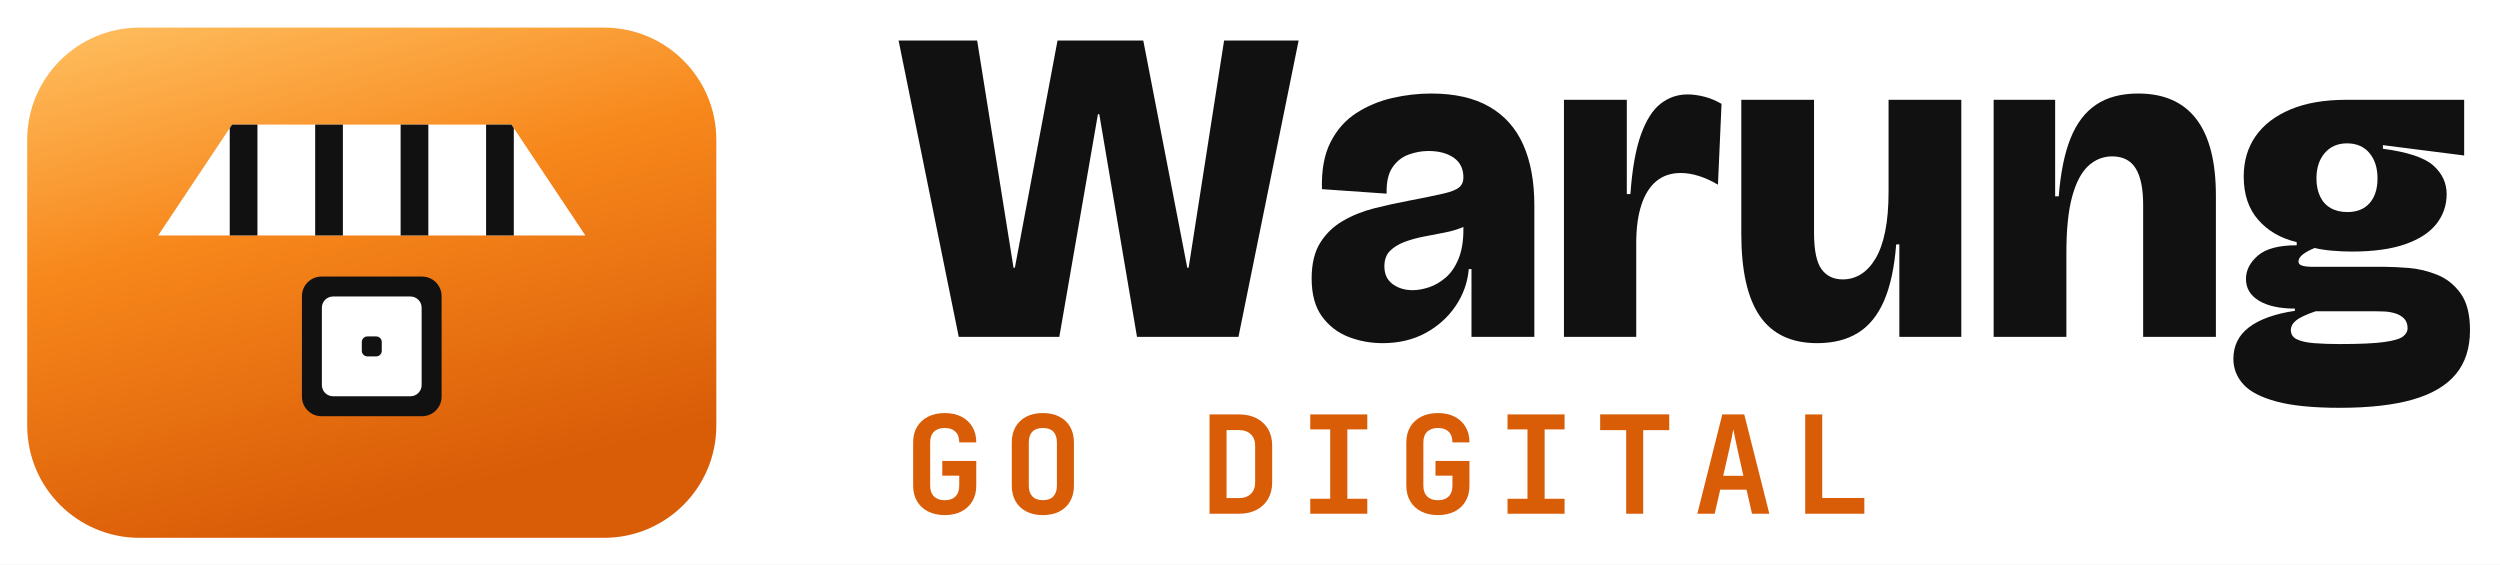
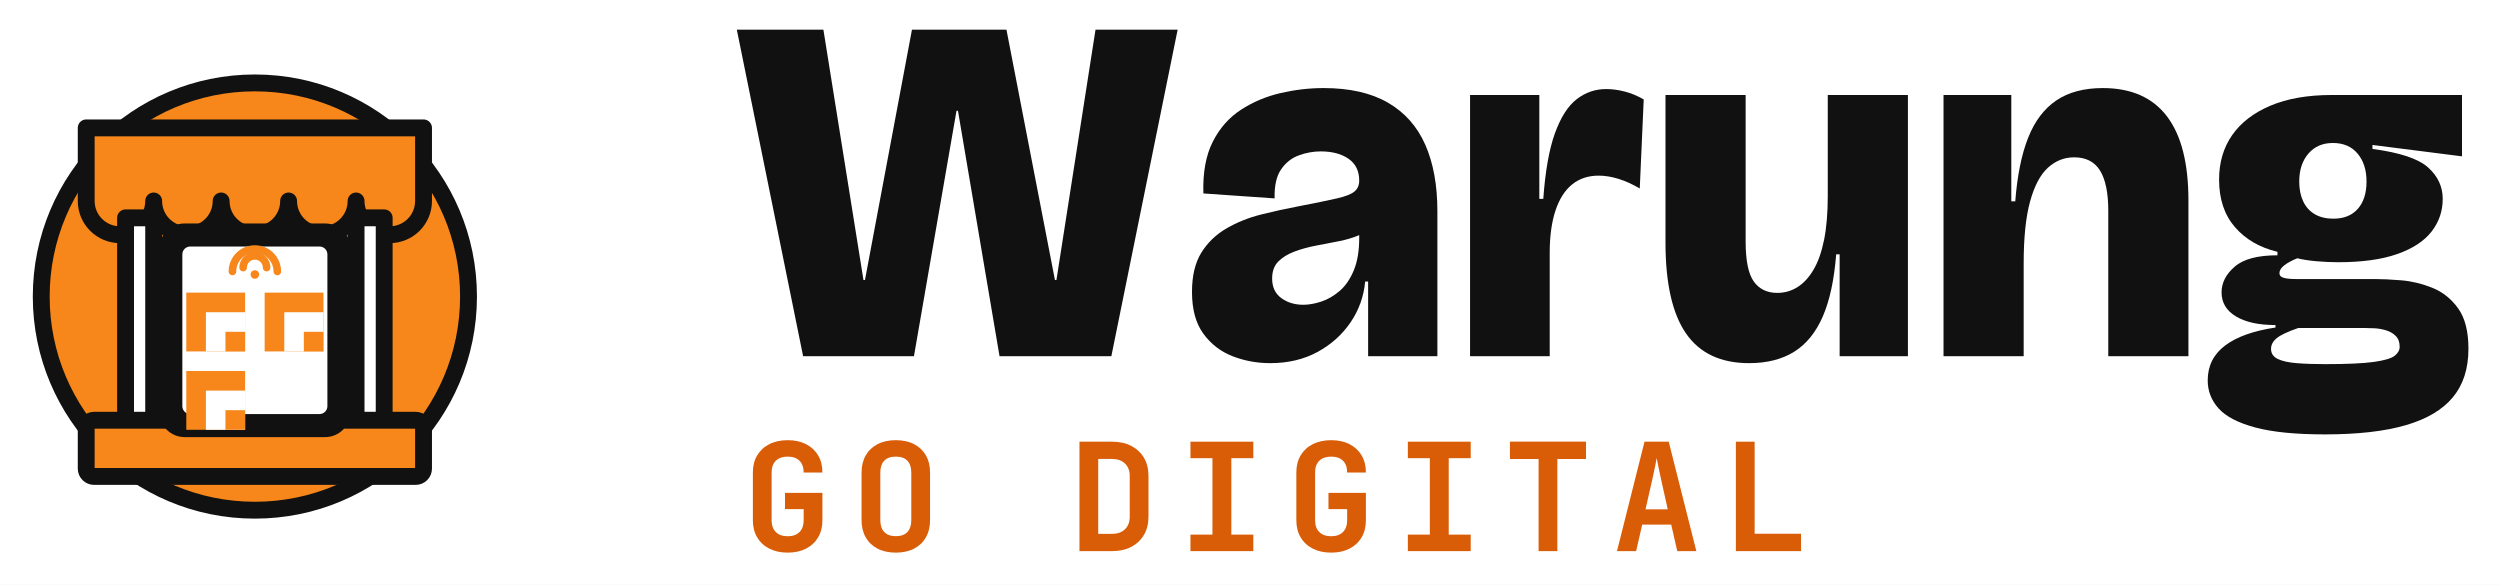
- <svg xmlns="http://www.w3.org/2000/svg" viewBox="0 0 735 166" width="735" height="166" role="img" aria-label="Warung Go Digital">
-   <defs>
-     <linearGradient id="oren" x1="0" y1="0" x2="0.35" y2="1">
-       <stop offset="0" stop-color="#ffc061" />
-       <stop offset="0.45" stop-color="#f7871b" />
-       <stop offset="1" stop-color="#d95c07" />
-     </linearGradient>
-   </defs>
-   <rect width="735" height="166" fill="#ffffff" />
-   <g transform="translate(-52.00 -56.00)">
-     <rect x="60" y="64.12" width="202.60" height="150" rx="33.00" fill="url(#oren)" />
-     <clipPath id="tenda-H3">
-       <path d="M5.2 4.2 H18.8 L22.4 9.6 H1.6 Z" transform="translate(88.83 67.26) scale(6.03896)" />
-     </clipPath>
-     <g clip-path="url(#tenda-H3)">
-       <path d="M4.2 9.6 H19.8 V19.6 H4.2 Z" transform="translate(88.83 67.26) scale(6.03896)" fill="#ffffff" />
-       <path d="M5.2 4.2 H18.8 L22.4 9.6 H1.6 Z" transform="translate(88.83 67.26) scale(6.03896)" fill="#ffffff" />
-       <rect x="119.54" y="87.79" width="8.15" height="37.44" fill="#111111" />
-       <rect x="144.66" y="87.79" width="8.15" height="37.44" fill="#111111" />
-       <rect x="169.78" y="87.79" width="8.15" height="37.44" fill="#111111" />
-       <rect x="194.91" y="87.79" width="8.15" height="37.44" fill="#111111" />
+ <svg xmlns="http://www.w3.org/2000/svg" viewBox="0 0 667 156" width="667" height="156" role="img" aria-label="Warung Go Digital">
+   <rect width="667" height="156" fill="#ffffff" />
+   <g transform="translate(-67.00 -60.00)">
+     <g transform="translate(60.00 64.12) scale(1.5)">
+       <circle cx="50" cy="50" r="38.0" fill="#f7871b" stroke="#111111" stroke-width="3.0" stroke-linejoin="round" stroke-linecap="round" />
+       <path d="M20 33 V20 H80 V33 a6.00 6.00 0 0 1 -12.00 0 a6.00 6.00 0 0 1 -12.00 0 a6.00 6.00 0 0 1 -12.00 0 a6.00 6.00 0 0 1 -12.00 0 a6.00 6.00 0 0 1 -12.00 0 Z" fill="#f7871b" stroke="#111111" stroke-width="3.0" stroke-linejoin="round" stroke-linecap="round" />
+       <rect x="27" y="36" width="5" height="38" fill="#ffffff" stroke="#111111" stroke-width="3.0" stroke-linejoin="round" stroke-linecap="round" />
+       <rect x="68" y="36" width="5" height="38" fill="#ffffff" stroke="#111111" stroke-width="3.0" stroke-linejoin="round" stroke-linecap="round" />
+       <rect x="20" y="72" width="60" height="10" rx="1.4" fill="#f7871b" stroke="#111111" stroke-width="3.0" stroke-linejoin="round" stroke-linecap="round" />
+       <rect x="34.50" y="38.5" width="31" height="35" rx="3" fill="#111111" stroke="#111111" stroke-width="3.0" stroke-linejoin="round" stroke-linecap="round" />
+       <rect x="37.10" y="41.10" width="25.8" height="29.8" rx="1.4" fill="#ffffff" />
+       <path d="M47.91 44.85 A2.09 2.09 0 0 1 52.09 44.85" fill="none" stroke="#f7871b" stroke-width="1.35" stroke-linecap="round" />
+       <path d="M46.01 45.54 A3.99 3.99 0 0 1 53.99 45.54" fill="none" stroke="#f7871b" stroke-width="1.35" stroke-linecap="round" />
+       <circle cx="50.00" cy="46.08" r="0.76" fill="#f7871b" />
+       <rect x="37.80" y="49.30" width="10.46" height="10.46" fill="#f7871b" />
+       <rect x="41.29" y="52.79" width="6.97" height="6.97" fill="#ffffff" />
+       <rect x="44.77" y="56.27" width="3.49" height="3.49" fill="#f7871b" />
+       <rect x="51.74" y="49.30" width="10.46" height="10.46" fill="#f7871b" />
+       <rect x="55.23" y="52.79" width="6.97" height="6.97" fill="#ffffff" />
+       <rect x="58.71" y="56.27" width="3.49" height="3.49" fill="#f7871b" />
+       <rect x="37.80" y="63.24" width="10.46" height="10.46" fill="#f7871b" />
+       <rect x="41.29" y="66.73" width="6.97" height="6.97" fill="#ffffff" />
+       <rect x="44.77" y="70.21" width="3.49" height="3.49" fill="#f7871b" />
    </g>
-     <rect x="140.77" y="137.31" width="41.06" height="41.06" rx="5.75" fill="#111111" />
-     <rect x="146.63" y="143.17" width="29.33" height="29.33" rx="3.29" fill="#ffffff" />
-     <rect x="158.37" y="154.91" width="5.87" height="5.87" rx="1.64" fill="#111111" />
    <g fill="#111111">
-       <path transform="translate(314.60 155.04) scale(0.132 -0.132)" d="M146 0 12 660H187L268 154H271L366 660H557L655 154H658L737 660H903L769 0H543L459 496H456L370 0Z" />
-       <path transform="translate(435.38 155.04) scale(0.132 -0.132)" d="M175 -14Q135 -14 99.0 0.0Q63 14 40.0 45.5Q17 77 17 130Q17 179 36.0 209.5Q55 240 87.0 258.5Q119 277 157.0 286.5Q195 296 232 303Q284 313 310.0 319.0Q336 325 345.5 333.0Q355 341 355 355Q355 384 333.5 399.0Q312 414 277 414Q255 414 233.0 406.0Q211 398 197.0 377.5Q183 357 184 319L40 329Q38 392 59.0 433.5Q80 475 116.5 498.5Q153 522 196.5 532.0Q240 542 283 542Q362 542 413.0 512.5Q464 483 488.5 427.5Q513 372 513 293V199Q513 166 513.0 132.5Q513 99 513.0 66.0Q513 33 513 0H373Q373 36 373.0 73.0Q373 110 373 151H367Q363 106 337.5 68.5Q312 31 270.5 8.5Q229 -14 175 -14ZM242 104Q259 104 278.5 110.5Q298 117 315.5 132.0Q333 147 344.0 173.5Q355 200 355 239V263L382 266Q374 253 355.5 245.0Q337 237 314.0 232.5Q291 228 267.5 223.5Q244 219 224.0 211.5Q204 204 191.5 191.5Q179 179 179 157Q179 131 197.5 117.5Q216 104 242 104Z" />
-       <path transform="translate(507.05 155.04) scale(0.132 -0.132)" d="M36 0V287V528H176V318H184Q190 402 207.5 450.5Q225 499 251.5 519.5Q278 540 311 540Q329 540 348.5 535.0Q368 530 387 519L379 339Q357 352 336.0 358.5Q315 365 296 365Q264 365 242.0 347.0Q220 329 208.5 294.0Q197 259 197 209V0Z" />
-       <path transform="translate(559.85 155.04) scale(0.132 -0.132)" d="M200 -14Q114 -14 72.5 46.0Q31 106 31 230V528H193V232Q193 174 209.5 151.0Q226 128 257 128Q279 128 297.5 139.5Q316 151 330.0 174.5Q344 198 351.5 235.0Q359 272 359 324V528H521V238V0H383V206H376Q370 129 349.0 80.5Q328 32 291.0 9.0Q254 -14 200 -14Z" />
-       <path transform="translate(633.38 155.04) scale(0.132 -0.132)" d="M36 0V299V528H173V313H181Q187 391 207.0 441.5Q227 492 264.0 517.0Q301 542 358 542Q444 542 487.5 485.0Q531 428 531 315V0H369V294Q369 348 352.5 375.0Q336 402 300 402Q270 402 247.0 381.0Q224 360 211.0 313.0Q198 266 198 187V0Z" />
-       <path transform="translate(707.56 155.04) scale(0.132 -0.132)" d="M245 -158Q156 -158 104.0 -144.0Q52 -130 30.0 -105.5Q8 -81 8 -49Q8 -5 43.0 21.5Q78 48 145 58V63Q94 63 65.0 80.5Q36 98 36 129Q36 158 62.5 181.0Q89 204 149 204V211Q95 224 63.0 261.0Q31 298 31 357Q31 409 57.5 447.0Q84 485 135.0 506.5Q186 528 259 528H522V404L341 427V419Q424 408 453.5 381.5Q483 355 483 318Q483 281 460.5 252.0Q438 223 391.0 206.5Q344 190 272 190Q250 190 227.5 192.0Q205 194 189 198Q172 191 162.5 183.5Q153 176 153 168Q153 163 157.0 160.5Q161 158 168.5 157.0Q176 156 186 156H346Q367 156 398.5 153.5Q430 151 461.5 138.5Q493 126 514.0 97.0Q535 68 535 15Q535 -45 503.5 -83.0Q472 -121 408.0 -139.5Q344 -158 245 -158ZM245 -16Q312 -16 344.0 -11.5Q376 -7 386.0 1.0Q396 9 396 19Q396 33 388.0 41.0Q380 49 368.0 52.5Q356 56 344.5 56.5Q333 57 326 57H191Q159 46 147.5 36.5Q136 27 136 15Q136 1 149.5 -5.5Q163 -12 187.5 -14.0Q212 -16 245 -16ZM262 278Q294 278 311.5 298.0Q329 318 329 353Q329 388 311.0 409.5Q293 431 261 431Q230 431 211.5 409.5Q193 388 193 353Q193 330 201.0 313.0Q209 296 224.5 287.0Q240 278 262 278Z" />
+       <path transform="translate(262.00 155.04) scale(0.132 -0.132)" d="M146 0 12 660H187L268 154H271L366 660H557L655 154H658L737 660H903L769 0H543L459 496H456L370 0Z" />
+       <path transform="translate(382.78 155.04) scale(0.132 -0.132)" d="M175 -14Q135 -14 99.0 0.0Q63 14 40.0 45.5Q17 77 17 130Q17 179 36.0 209.5Q55 240 87.0 258.5Q119 277 157.0 286.5Q195 296 232 303Q284 313 310.0 319.0Q336 325 345.5 333.0Q355 341 355 355Q355 384 333.5 399.0Q312 414 277 414Q255 414 233.0 406.0Q211 398 197.0 377.5Q183 357 184 319L40 329Q38 392 59.0 433.5Q80 475 116.5 498.5Q153 522 196.5 532.0Q240 542 283 542Q362 542 413.0 512.5Q464 483 488.5 427.5Q513 372 513 293V199Q513 166 513.0 132.5Q513 99 513.0 66.0Q513 33 513 0H373Q373 36 373.0 73.0Q373 110 373 151H367Q363 106 337.5 68.5Q312 31 270.5 8.5Q229 -14 175 -14ZM242 104Q259 104 278.5 110.5Q298 117 315.5 132.0Q333 147 344.0 173.5Q355 200 355 239V263L382 266Q374 253 355.5 245.0Q337 237 314.0 232.5Q291 228 267.5 223.5Q244 219 224.0 211.5Q204 204 191.5 191.5Q179 179 179 157Q179 131 197.5 117.5Q216 104 242 104Z" />
+       <path transform="translate(454.46 155.04) scale(0.132 -0.132)" d="M36 0V287V528H176V318H184Q190 402 207.5 450.5Q225 499 251.5 519.5Q278 540 311 540Q329 540 348.5 535.0Q368 530 387 519L379 339Q357 352 336.0 358.5Q315 365 296 365Q264 365 242.0 347.0Q220 329 208.5 294.0Q197 259 197 209V0Z" />
+       <path transform="translate(507.26 155.04) scale(0.132 -0.132)" d="M200 -14Q114 -14 72.5 46.0Q31 106 31 230V528H193V232Q193 174 209.5 151.0Q226 128 257 128Q279 128 297.5 139.5Q316 151 330.0 174.5Q344 198 351.5 235.0Q359 272 359 324V528H521V238V0H383V206H376Q370 129 349.0 80.5Q328 32 291.0 9.0Q254 -14 200 -14Z" />
+       <path transform="translate(580.78 155.04) scale(0.132 -0.132)" d="M36 0V299V528H173V313H181Q187 391 207.0 441.5Q227 492 264.0 517.0Q301 542 358 542Q444 542 487.5 485.0Q531 428 531 315V0H369V294Q369 348 352.5 375.0Q336 402 300 402Q270 402 247.0 381.0Q224 360 211.0 313.0Q198 266 198 187V0Z" />
+       <path transform="translate(654.96 155.04) scale(0.132 -0.132)" d="M245 -158Q156 -158 104.0 -144.0Q52 -130 30.0 -105.5Q8 -81 8 -49Q8 -5 43.0 21.5Q78 48 145 58V63Q94 63 65.0 80.5Q36 98 36 129Q36 158 62.5 181.0Q89 204 149 204V211Q95 224 63.0 261.0Q31 298 31 357Q31 409 57.5 447.0Q84 485 135.0 506.5Q186 528 259 528H522V404L341 427V419Q424 408 453.5 381.5Q483 355 483 318Q483 281 460.5 252.0Q438 223 391.0 206.5Q344 190 272 190Q250 190 227.5 192.0Q205 194 189 198Q172 191 162.5 183.5Q153 176 153 168Q153 163 157.0 160.5Q161 158 168.5 157.0Q176 156 186 156H346Q367 156 398.5 153.5Q430 151 461.5 138.5Q493 126 514.0 97.0Q535 68 535 15Q535 -45 503.5 -83.0Q472 -121 408.0 -139.5Q344 -158 245 -158ZM245 -16Q312 -16 344.0 -11.5Q376 -7 386.0 1.0Q396 9 396 19Q396 33 388.0 41.0Q380 49 368.0 52.5Q356 56 344.5 56.5Q333 57 326 57H191Q159 46 147.5 36.5Q136 27 136 15Q136 1 149.5 -5.5Q163 -12 187.5 -14.0Q212 -16 245 -16ZM262 278Q294 278 311.5 298.0Q329 318 329 353Q329 388 311.0 409.5Q293 431 261 431Q230 431 211.5 409.5Q193 388 193 353Q193 330 201.0 313.0Q209 296 224.5 287.0Q240 278 262 278Z" />
    </g>
    <g fill="#d95c07">
-       <path transform="translate(317.60 207.04) scale(0.04 -0.04)" d="M304.293 -10Q233.905 -10 181.602 16.463Q129.3 42.925 100.459 91.595Q71.619 140.265 71.619 205.85V524.15Q71.619 590.735 100.459 638.905Q129.3 687.075 181.602 713.537Q233.905 740 304.293 740Q374.68 740 426.483 713.33Q478.285 686.66 506.918 638.622Q535.551 590.585 535.551 524.15H410.449Q410.449 575.619 382.521 602.977Q354.592 630.334 303.891 630.334Q253.19 630.334 224.956 603.065Q196.721 575.797 196.721 524.565V205.85Q196.721 155.011 224.956 127.131Q253.19 99.251 303.891 99.251Q354.592 99.251 382.521 127.193Q410.449 155.136 410.449 206.09V280.055H285.85V388.381H535.551V205.85Q535.551 140.437 506.918 91.889Q478.285 43.34 426.483 16.67Q374.68 -10 304.293 -10Z" />
-       <path transform="translate(346.60 207.04) scale(0.04 -0.04)" d="M300 -10Q229.905 -10 178.602 16.463Q127.3 42.925 99.459 91.595Q71.619 140.265 71.619 205.85V524.15Q71.619 590.15 99.459 638.612Q127.3 687.075 178.602 713.537Q229.905 740 300 740Q370.68 740 421.69 713.537Q472.7 687.075 500.541 638.612Q528.381 590.15 528.381 524.565V205.85Q528.381 140.265 500.541 91.595Q472.7 42.925 421.69 16.463Q370.68 -10 300 -10ZM300 99.666Q350.81 99.666 377.044 127.316Q403.279 154.966 403.279 205.85V524.15Q403.279 575.619 377.337 602.977Q351.395 630.334 300 630.334Q249.02 630.334 222.87 602.977Q196.721 575.619 196.721 524.15V205.85Q196.721 154.966 223.163 127.316Q249.605 99.666 300 99.666Z" />
-       <path transform="translate(404.60 207.04) scale(0.04 -0.04)" d="M75.034 0V730H292.115Q366.041 730 420.466 701.83Q474.891 673.66 505.146 622.612Q535.401 571.565 535.401 502.225V228.775Q535.401 160.02 505.146 108.473Q474.891 56.925 420.466 28.463Q366.041 0 292.115 0ZM200.136 115.101H292.115Q346.415 115.101 378.357 145.666Q410.3 176.231 410.3 228.775V502.225Q410.3 553.769 378.357 584.334Q346.415 614.899 292.115 614.899H200.136Z" />
-       <path transform="translate(433.60 207.04) scale(0.04 -0.04)" d="M90.374 0V110.081H237.034V619.919H90.374V730H509.626V619.919H362.966V110.081H509.626V0Z" />
-       <path transform="translate(462.60 207.04) scale(0.04 -0.04)" d="M304.293 -10Q233.905 -10 181.602 16.463Q129.3 42.925 100.459 91.595Q71.619 140.265 71.619 205.85V524.15Q71.619 590.735 100.459 638.905Q129.3 687.075 181.602 713.537Q233.905 740 304.293 740Q374.68 740 426.483 713.33Q478.285 686.66 506.918 638.622Q535.551 590.585 535.551 524.15H410.449Q410.449 575.619 382.521 602.977Q354.592 630.334 303.891 630.334Q253.19 630.334 224.956 603.065Q196.721 575.797 196.721 524.565V205.85Q196.721 155.011 224.956 127.131Q253.19 99.251 303.891 99.251Q354.592 99.251 382.521 127.193Q410.449 155.136 410.449 206.09V280.055H285.85V388.381H535.551V205.85Q535.551 140.437 506.918 91.889Q478.285 43.34 426.483 16.67Q374.68 -10 304.293 -10Z" />
-       <path transform="translate(491.60 207.04) scale(0.04 -0.04)" d="M90.374 0V110.081H237.034V619.919H90.374V730H509.626V619.919H362.966V110.081H509.626V0Z" />
-       <path transform="translate(520.60 207.04) scale(0.04 -0.04)" d="M237.449 0V614.484H46.225V730.415H553.775V614.484H362.551V0Z" />
-       <path transform="translate(549.60 207.04) scale(0.04 -0.04)" d="M35.374 0 218.939 730H380.306L564.626 0H437.354L396.959 177.034H203.456L163.061 0ZM225.551 278.775H373.864L330.15 475.109Q319.415 523.899 311.293 563.681Q303.17 603.463 300 621.144Q296.83 603.463 289.293 563.974Q281.755 524.484 270.435 476.109Z" />
-       <path transform="translate(578.60 207.04) scale(0.04 -0.04)" d="M103.3 0V730H228.401V115.931H537.925V0Z" />
+       <path transform="translate(265.00 207.04) scale(0.04 -0.04)" d="M304.293 -10Q233.905 -10 181.602 16.463Q129.3 42.925 100.459 91.595Q71.619 140.265 71.619 205.85V524.15Q71.619 590.735 100.459 638.905Q129.3 687.075 181.602 713.537Q233.905 740 304.293 740Q374.68 740 426.483 713.33Q478.285 686.66 506.918 638.622Q535.551 590.585 535.551 524.15H410.449Q410.449 575.619 382.521 602.977Q354.592 630.334 303.891 630.334Q253.19 630.334 224.956 603.065Q196.721 575.797 196.721 524.565V205.85Q196.721 155.011 224.956 127.131Q253.19 99.251 303.891 99.251Q354.592 99.251 382.521 127.193Q410.449 155.136 410.449 206.09V280.055H285.85V388.381H535.551V205.85Q535.551 140.437 506.918 91.889Q478.285 43.34 426.483 16.67Q374.68 -10 304.293 -10Z" />
+       <path transform="translate(294.00 207.04) scale(0.04 -0.04)" d="M300 -10Q229.905 -10 178.602 16.463Q127.3 42.925 99.459 91.595Q71.619 140.265 71.619 205.85V524.15Q71.619 590.15 99.459 638.612Q127.3 687.075 178.602 713.537Q229.905 740 300 740Q370.68 740 421.69 713.537Q472.7 687.075 500.541 638.612Q528.381 590.15 528.381 524.565V205.85Q528.381 140.265 500.541 91.595Q472.7 42.925 421.69 16.463Q370.68 -10 300 -10ZM300 99.666Q350.81 99.666 377.044 127.316Q403.279 154.966 403.279 205.85V524.15Q403.279 575.619 377.337 602.977Q351.395 630.334 300 630.334Q249.02 630.334 222.87 602.977Q196.721 575.619 196.721 524.15V205.85Q196.721 154.966 223.163 127.316Q249.605 99.666 300 99.666Z" />
+       <path transform="translate(352.00 207.04) scale(0.04 -0.04)" d="M75.034 0V730H292.115Q366.041 730 420.466 701.83Q474.891 673.66 505.146 622.612Q535.401 571.565 535.401 502.225V228.775Q535.401 160.02 505.146 108.473Q474.891 56.925 420.466 28.463Q366.041 0 292.115 0ZM200.136 115.101H292.115Q346.415 115.101 378.357 145.666Q410.3 176.231 410.3 228.775V502.225Q410.3 553.769 378.357 584.334Q346.415 614.899 292.115 614.899H200.136Z" />
+       <path transform="translate(381.00 207.04) scale(0.04 -0.04)" d="M90.374 0V110.081H237.034V619.919H90.374V730H509.626V619.919H362.966V110.081H509.626V0Z" />
+       <path transform="translate(410.00 207.04) scale(0.04 -0.04)" d="M304.293 -10Q233.905 -10 181.602 16.463Q129.3 42.925 100.459 91.595Q71.619 140.265 71.619 205.85V524.15Q71.619 590.735 100.459 638.905Q129.3 687.075 181.602 713.537Q233.905 740 304.293 740Q374.68 740 426.483 713.33Q478.285 686.66 506.918 638.622Q535.551 590.585 535.551 524.15H410.449Q410.449 575.619 382.521 602.977Q354.592 630.334 303.891 630.334Q253.19 630.334 224.956 603.065Q196.721 575.797 196.721 524.565V205.85Q196.721 155.011 224.956 127.131Q253.19 99.251 303.891 99.251Q354.592 99.251 382.521 127.193Q410.449 155.136 410.449 206.09V280.055H285.85V388.381H535.551V205.85Q535.551 140.437 506.918 91.889Q478.285 43.34 426.483 16.67Q374.68 -10 304.293 -10Z" />
+       <path transform="translate(439.00 207.04) scale(0.04 -0.04)" d="M90.374 0V110.081H237.034V619.919H90.374V730H509.626V619.919H362.966V110.081H509.626V0Z" />
+       <path transform="translate(468.00 207.04) scale(0.04 -0.04)" d="M237.449 0V614.484H46.225V730.415H553.775V614.484H362.551V0Z" />
+       <path transform="translate(497.00 207.04) scale(0.04 -0.04)" d="M35.374 0 218.939 730H380.306L564.626 0H437.354L396.959 177.034H203.456L163.061 0ZM225.551 278.775H373.864L330.15 475.109Q319.415 523.899 311.293 563.681Q303.17 603.463 300 621.144Q296.83 603.463 289.293 563.974Q281.755 524.484 270.435 476.109Z" />
+       <path transform="translate(526.00 207.04) scale(0.04 -0.04)" d="M103.3 0V730H228.401V115.931H537.925V0Z" />
    </g>
  </g>
</svg>
